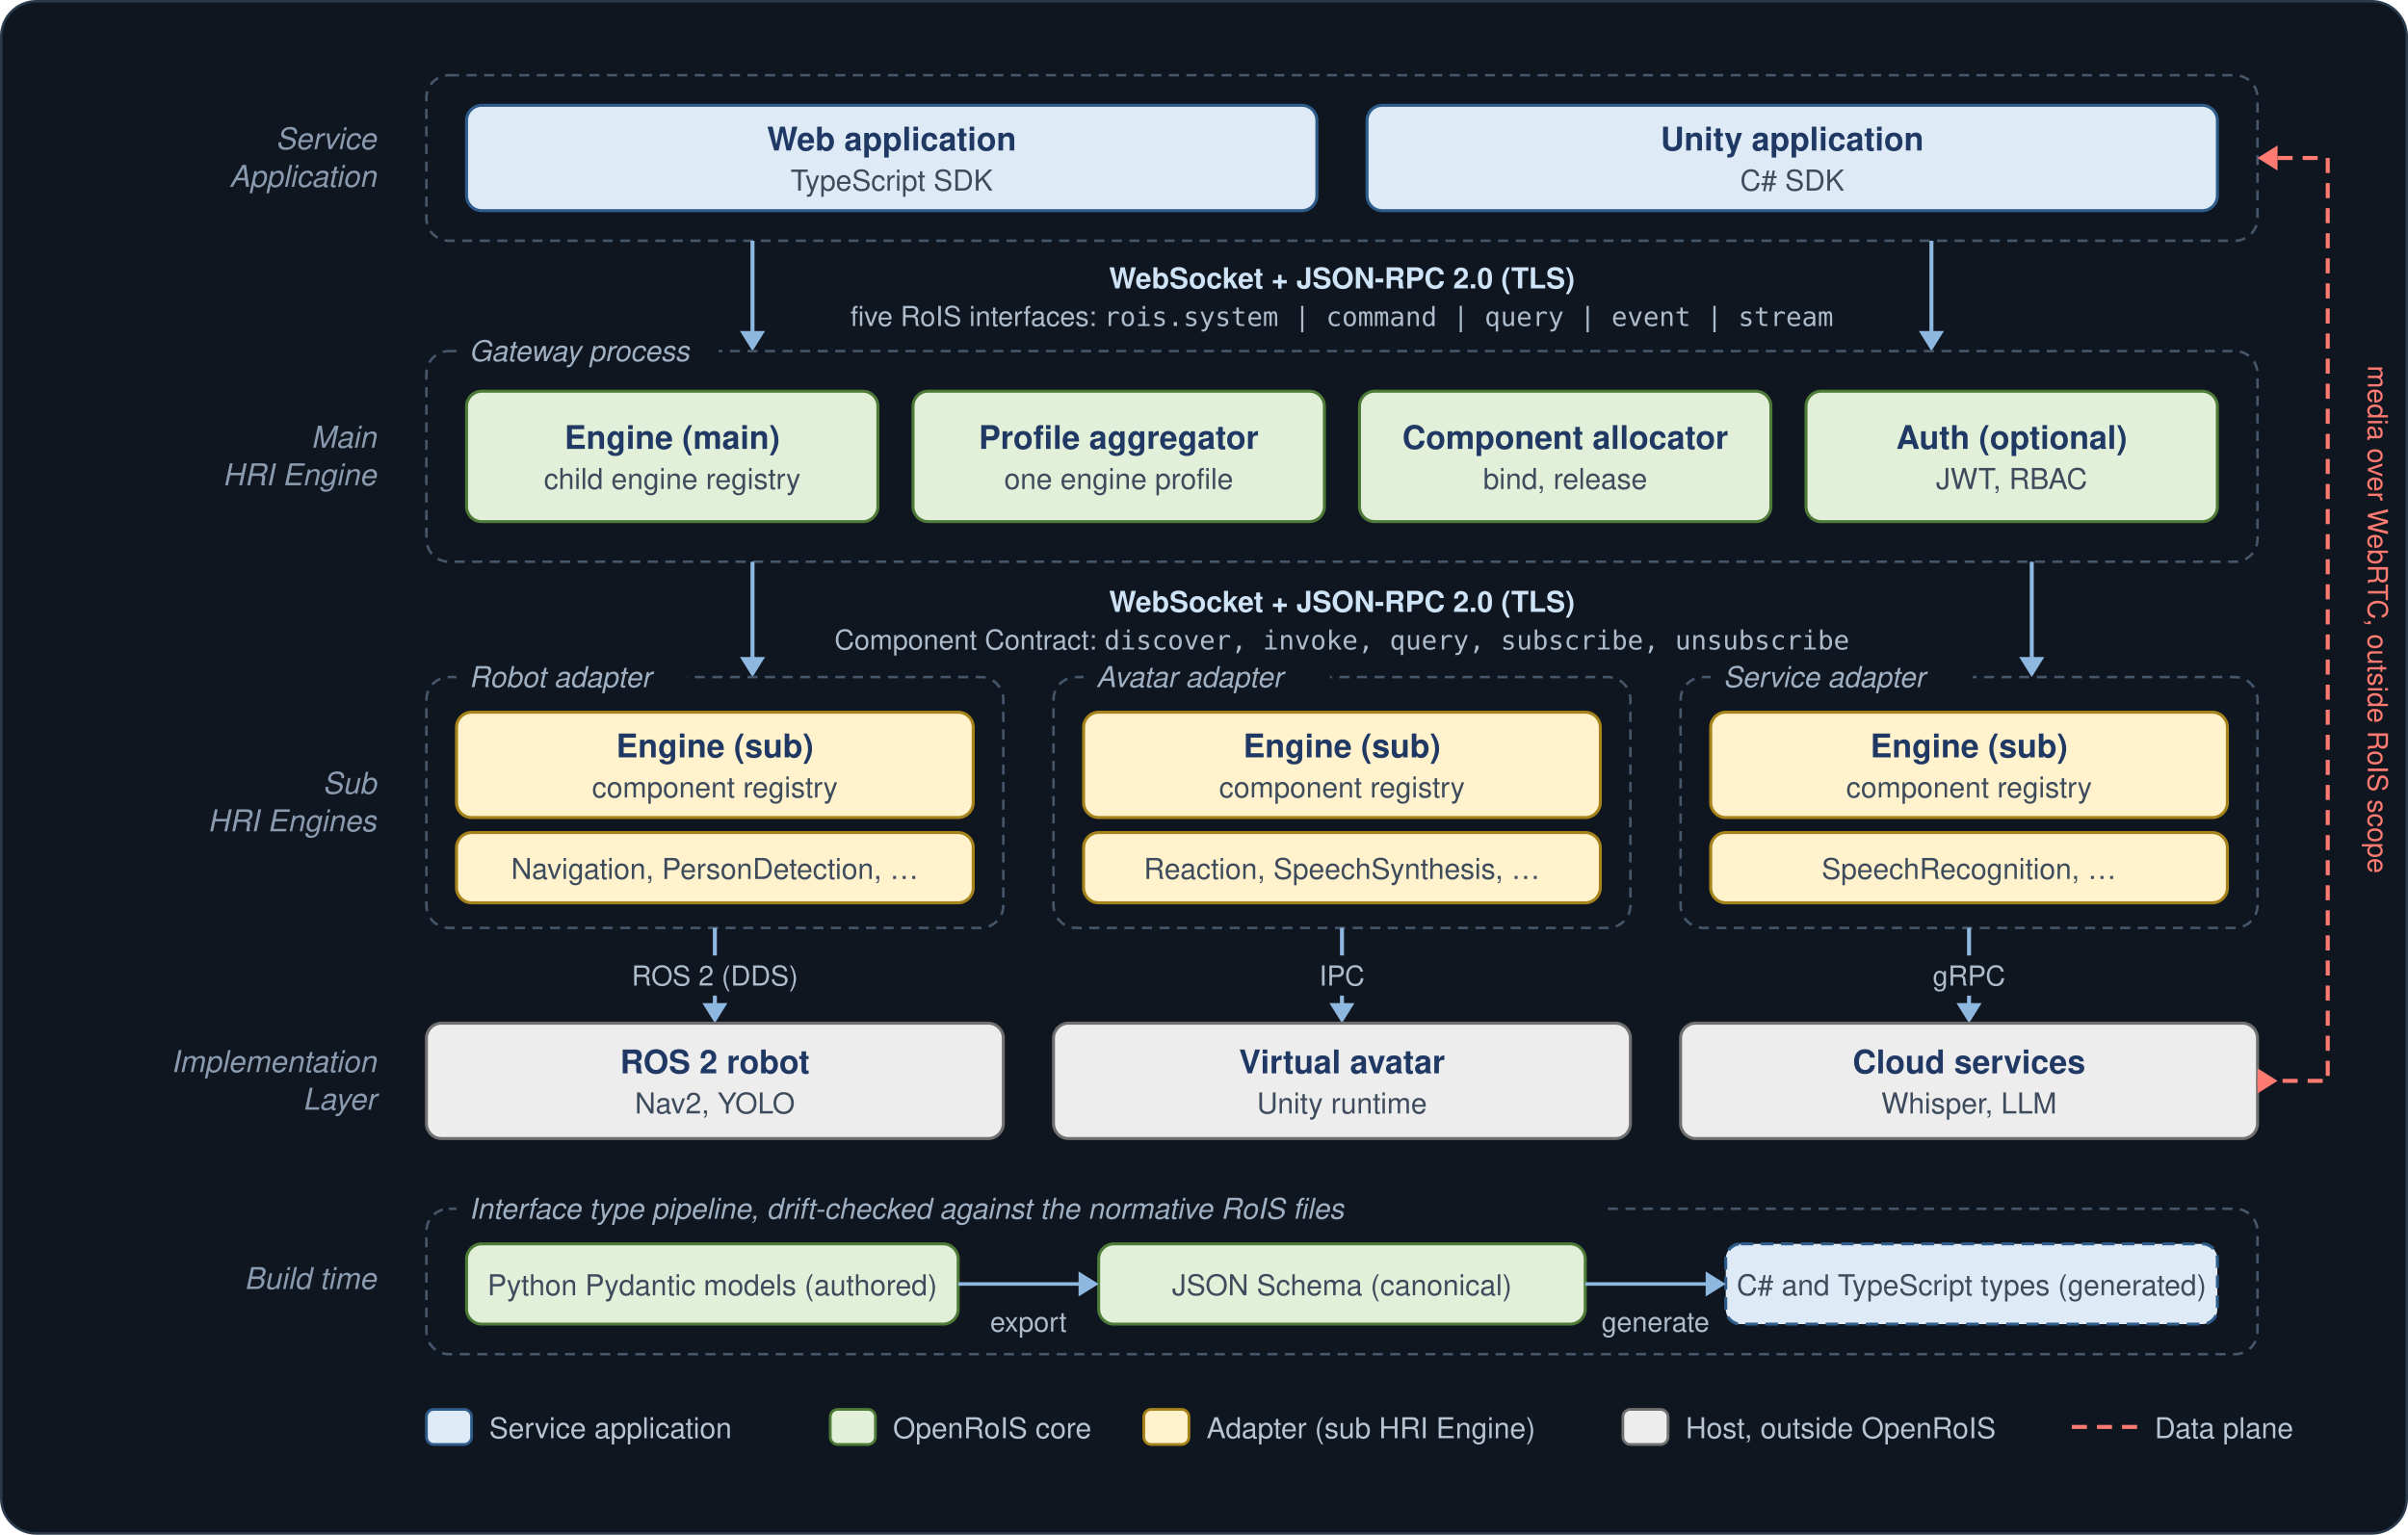
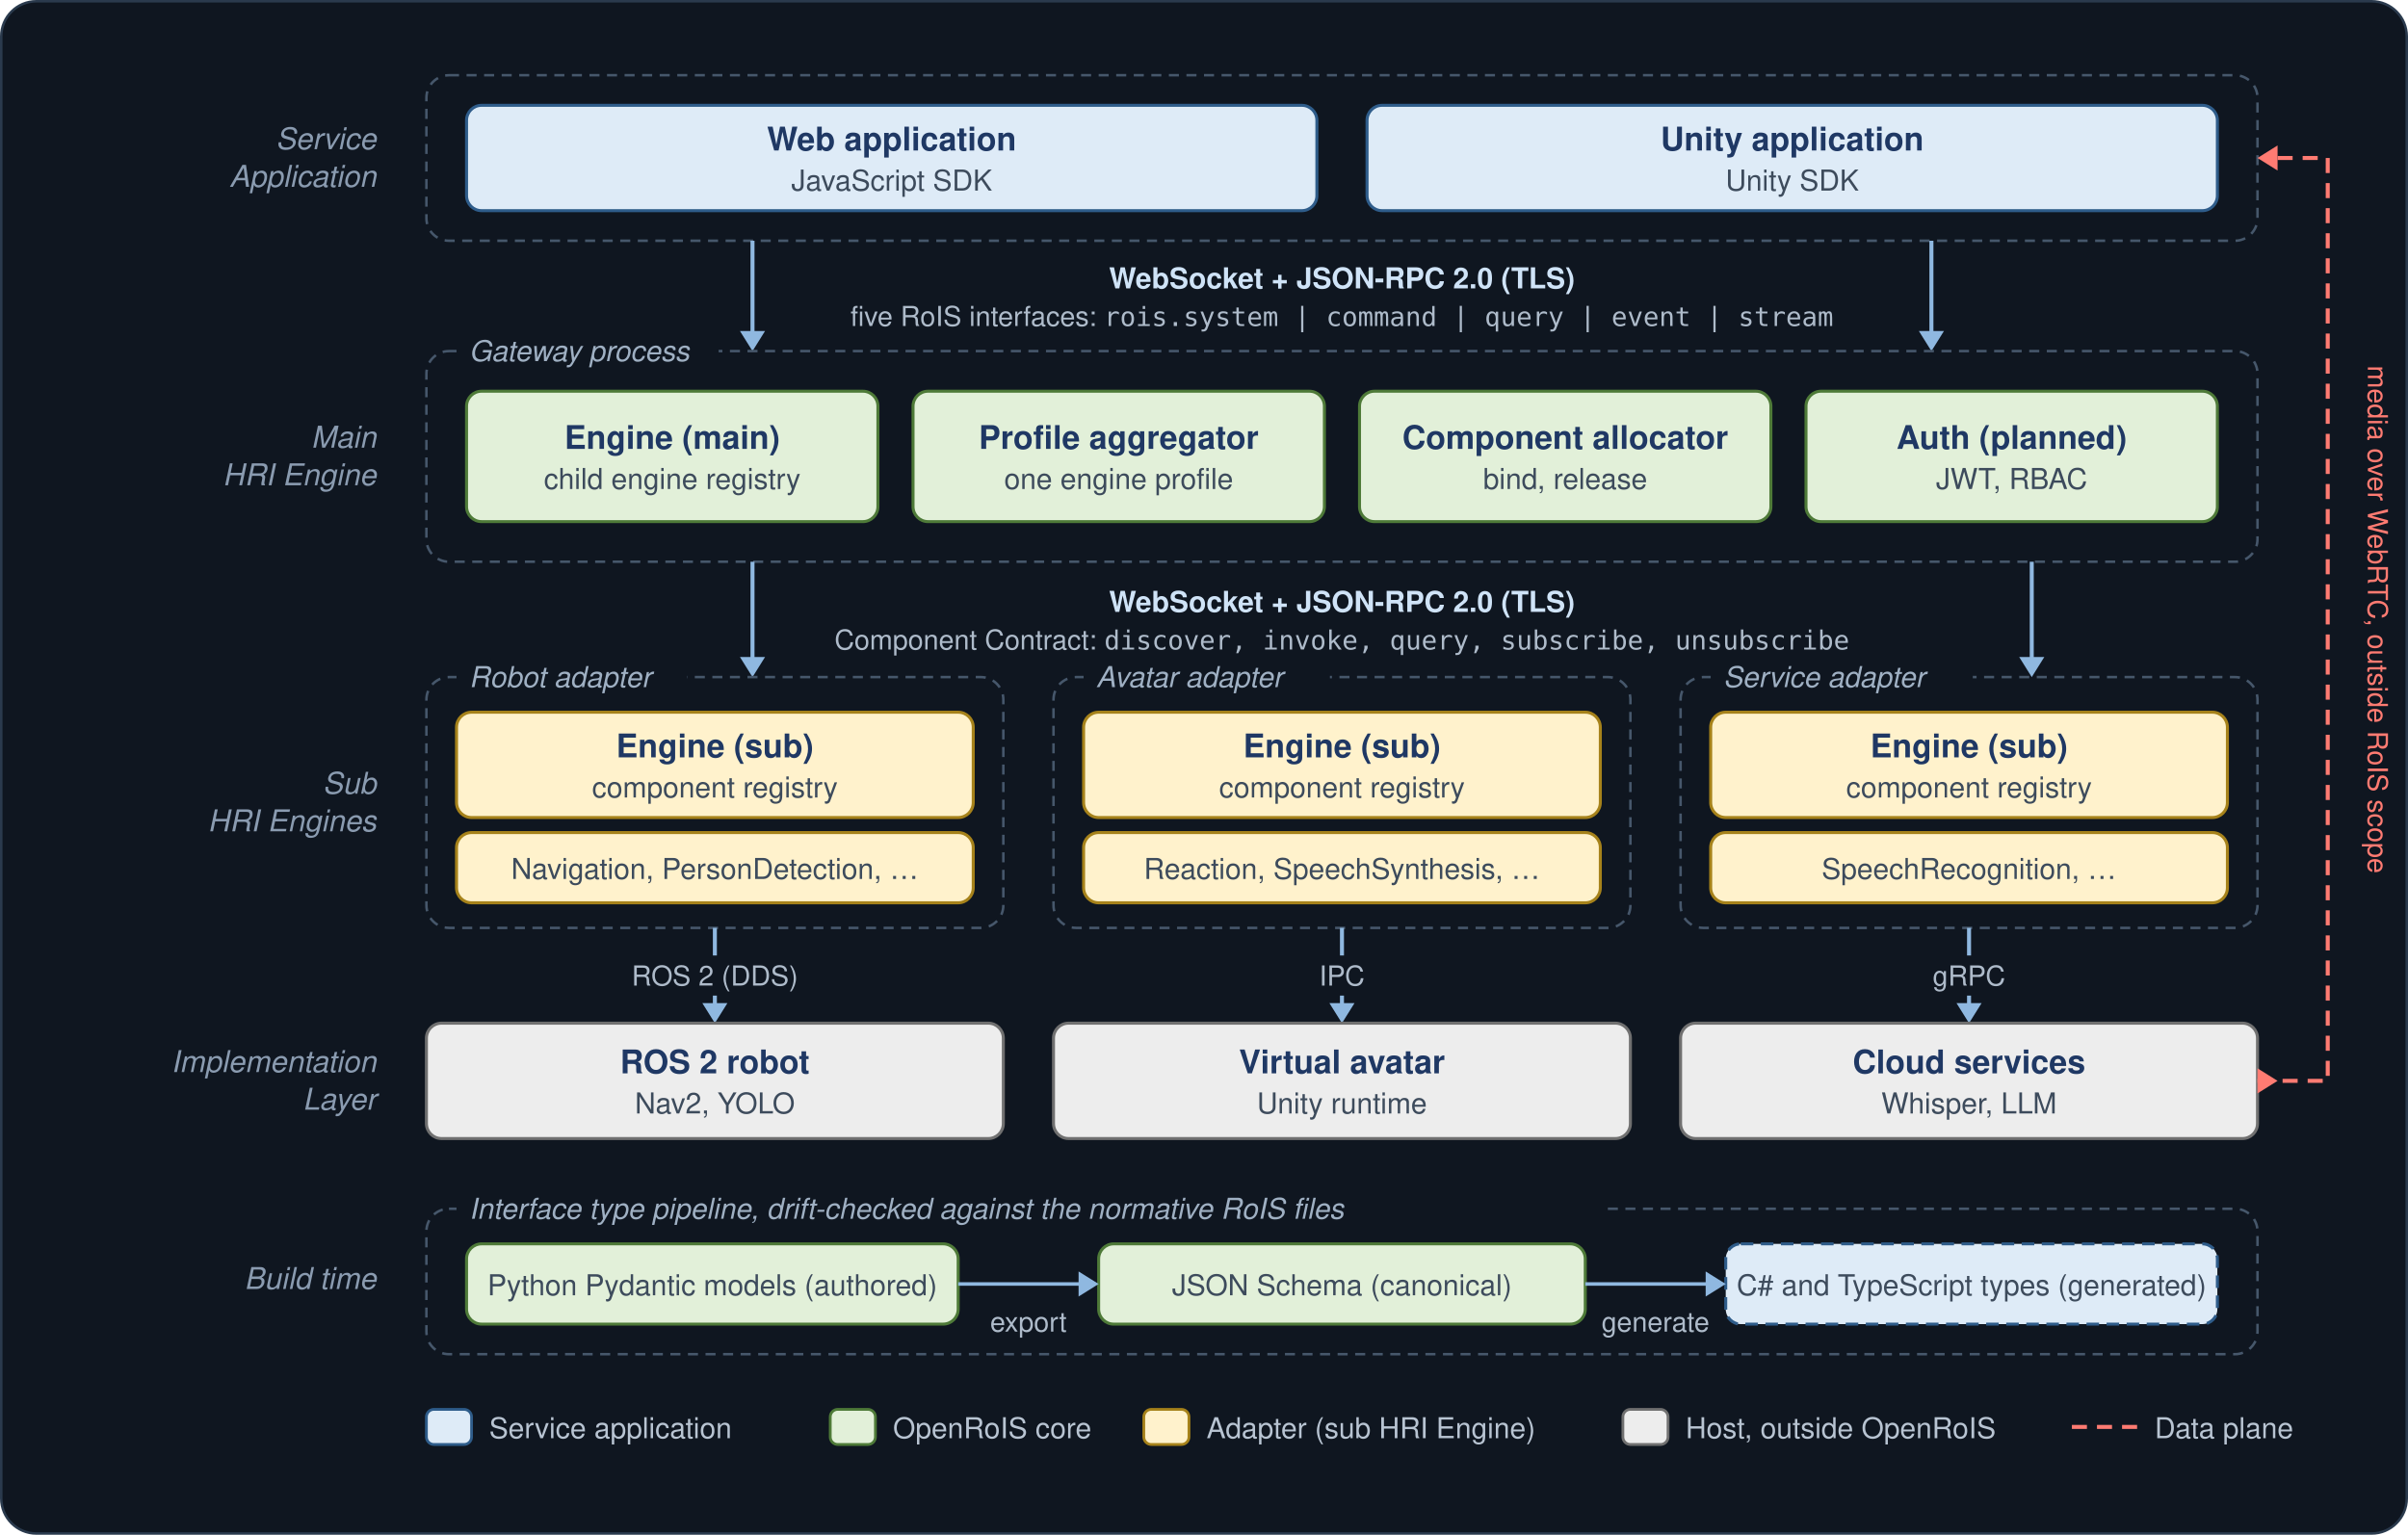
<svg xmlns="http://www.w3.org/2000/svg" viewBox="0 0 960 612" width="960" height="612" role="img" aria-labelledby="t d">
  <style>
  .bt { font: 600 13px -apple-system, "Segoe UI", Helvetica, Arial, sans-serif; fill: #1f3864; }
  .bs { font: 400 11.5px -apple-system, "Segoe UI", Helvetica, Arial, sans-serif; fill: #3d4b5c; }
  .bsm { font: 400 11px ui-monospace, SFMono-Regular, Menlo, Consolas, monospace; fill: #3d4b5c; }
  .hdr { font: italic 500 11.5px -apple-system, "Segoe UI", Helvetica, Arial, sans-serif; fill: #9fb0c3; }
  .role { font: italic 500 12px -apple-system, "Segoe UI", Helvetica, Arial, sans-serif; fill: #8a9bb0; }
  .wire1 { font: 600 11.5px -apple-system, "Segoe UI", Helvetica, Arial, sans-serif; fill: #cfe3f7; }
  .wire2 { font: 400 11px -apple-system, "Segoe UI", Helvetica, Arial, sans-serif; fill: #3d4b5c; }
  .code { font-family: ui-monospace, SFMono-Regular, Menlo, Consolas, monospace; font-size: 10.5px; }
  .legend { font: 400 11.5px -apple-system, "Segoe UI", Helvetica, Arial, sans-serif; fill: #b8c4d2; }
  .data { font: 500 11px -apple-system, "Segoe UI", Helvetica, Arial, sans-serif; fill: #ff7b72; }
</style>
  <rect x="0.5" y="0.5" width="959" height="611" rx="14" fill="#0f1620" stroke="#2a3a4d" />
  <text x="150" y="59.5" text-anchor="end" class="role">Service</text>
  <text x="150" y="74.5" text-anchor="end" class="role">Application</text>
  <rect x="170" y="30" width="730" height="66" rx="9" fill="none" stroke="#46576b" stroke-width="1" stroke-dasharray="4 3" />
  <rect x="186" y="42" width="339" height="42" rx="6" fill="#deebf7" stroke="#2e5c8a" stroke-width="1.2" />
  <text x="355.5" y="60.0" text-anchor="middle" class="bt" style="font-size:13px">Web application</text>
-   <text x="355.5" y="76.0" text-anchor="middle" class="bs">TypeScript SDK</text>
+   <text x="355.5" y="76.0" text-anchor="middle" class="bs">JavaScript SDK</text>
  <rect x="545" y="42" width="339" height="42" rx="6" fill="#deebf7" stroke="#2e5c8a" stroke-width="1.2" />
  <text x="714.5" y="60.0" text-anchor="middle" class="bt" style="font-size:13px">Unity application</text>
-   <text x="714.5" y="76.0" text-anchor="middle" class="bs">C# SDK</text>
+   <text x="714.5" y="76.0" text-anchor="middle" class="bs">Unity SDK</text>
  <line x1="300" y1="96" x2="300" y2="133" stroke="#8fb8e0" stroke-width="1.6" />
  <path d="M295,132 L300,140 L305,132 Z" fill="#8fb8e0" />
  <line x1="770" y1="96" x2="770" y2="133" stroke="#8fb8e0" stroke-width="1.6" />
  <path d="M765,132 L770,140 L775,132 Z" fill="#8fb8e0" />
  <rect x="307.4" y="101" width="455.2" height="34" rx="5" fill="#0f1620" />
  <text x="535" y="115" text-anchor="middle" class="wire1">WebSocket + JSON-RPC 2.0 (TLS)</text>
  <text x="535" y="130" text-anchor="middle" class="wire2" style="fill:#aebbca">five RoIS interfaces: <tspan class="code">rois.system | command | query | event | stream</tspan>
  </text>
  <text x="150" y="178.5" text-anchor="end" class="role">Main</text>
  <text x="150" y="193.5" text-anchor="end" class="role">HRI Engine</text>
  <rect x="170" y="140" width="730" height="84" rx="9" fill="none" stroke="#46576b" stroke-width="1" stroke-dasharray="4 3" />
  <rect x="182" y="132" width="104.5" height="16" fill="#0f1620" />
  <text x="187" y="144" class="hdr">Gateway process</text>
  <rect x="186" y="156" width="164" height="52" rx="6" fill="#e2f0d9" stroke="#4e7a38" stroke-width="1.2" />
  <text x="268.0" y="179.0" text-anchor="middle" class="bt" style="font-size:13px">Engine (main)</text>
  <text x="268.0" y="195.0" text-anchor="middle" class="bs">child engine registry</text>
  <rect x="364" y="156" width="164" height="52" rx="6" fill="#e2f0d9" stroke="#4e7a38" stroke-width="1.2" />
  <text x="446.0" y="179.0" text-anchor="middle" class="bt" style="font-size:13px">Profile aggregator</text>
  <text x="446.0" y="195.0" text-anchor="middle" class="bs">one engine profile</text>
  <rect x="542" y="156" width="164" height="52" rx="6" fill="#e2f0d9" stroke="#4e7a38" stroke-width="1.2" />
  <text x="624.0" y="179.0" text-anchor="middle" class="bt" style="font-size:13px">Component allocator</text>
  <text x="624.0" y="195.0" text-anchor="middle" class="bs">bind, release</text>
  <rect x="720" y="156" width="164" height="52" rx="6" fill="#e2f0d9" stroke="#4e7a38" stroke-width="1.2" />
-   <text x="802.0" y="179.0" text-anchor="middle" class="bt" style="font-size:13px">Auth (optional)</text>
+   <text x="802.0" y="179.0" text-anchor="middle" class="bt" style="font-size:13px">Auth (planned)</text>
  <text x="802.0" y="195.0" text-anchor="middle" class="bs">JWT, RBAC</text>
  <line x1="300" y1="224" x2="300" y2="263" stroke="#8fb8e0" stroke-width="1.6" />
  <path d="M295,262 L300,270 L305,262 Z" fill="#8fb8e0" />
  <line x1="810" y1="224" x2="810" y2="263" stroke="#8fb8e0" stroke-width="1.6" />
  <path d="M805,262 L810,270 L815,262 Z" fill="#8fb8e0" />
  <rect x="310.6" y="230" width="448.8" height="34" rx="5" fill="#0f1620" />
  <text x="535" y="244" text-anchor="middle" class="wire1">WebSocket + JSON-RPC 2.0 (TLS)</text>
  <text x="535" y="259" text-anchor="middle" class="wire2" style="fill:#aebbca">Component Contract: <tspan class="code">discover, invoke, query, subscribe, unsubscribe</tspan>
  </text>
  <text x="150" y="316.5" text-anchor="end" class="role">Sub</text>
  <text x="150" y="331.5" text-anchor="end" class="role">HRI Engines</text>
  <rect x="170" y="270" width="230" height="100" rx="9" fill="none" stroke="#46576b" stroke-width="1" stroke-dasharray="4 3" />
  <rect x="182" y="262" width="91.9" height="16" fill="#0f1620" />
  <text x="187" y="274" class="hdr">Robot adapter</text>
  <rect x="182" y="284" width="206" height="42" rx="6" fill="#fff2cc" stroke="#a6821a" stroke-width="1.2" />
  <text x="285.0" y="302.0" text-anchor="middle" class="bt" style="font-size:13px">Engine (sub)</text>
  <text x="285.0" y="318.0" text-anchor="middle" class="bs">component registry</text>
  <rect x="182" y="332" width="206" height="28" rx="6" fill="#fff2cc" stroke="#a6821a" stroke-width="1.2" />
  <text x="285.0" y="350.5" text-anchor="middle" class="bs">Navigation, PersonDetection, …</text>
  <rect x="420" y="270" width="230" height="100" rx="9" fill="none" stroke="#46576b" stroke-width="1" stroke-dasharray="4 3" />
  <rect x="432" y="262" width="98.2" height="16" fill="#0f1620" />
  <text x="437" y="274" class="hdr">Avatar adapter</text>
  <rect x="432" y="284" width="206" height="42" rx="6" fill="#fff2cc" stroke="#a6821a" stroke-width="1.2" />
  <text x="535.0" y="302.0" text-anchor="middle" class="bt" style="font-size:13px">Engine (sub)</text>
  <text x="535.0" y="318.0" text-anchor="middle" class="bs">component registry</text>
  <rect x="432" y="332" width="206" height="28" rx="6" fill="#fff2cc" stroke="#a6821a" stroke-width="1.2" />
  <text x="535.0" y="350.5" text-anchor="middle" class="bs">Reaction, SpeechSynthesis, …</text>
  <rect x="670" y="270" width="230" height="100" rx="9" fill="none" stroke="#46576b" stroke-width="1" stroke-dasharray="4 3" />
  <rect x="682" y="262" width="104.5" height="16" fill="#0f1620" />
  <text x="687" y="274" class="hdr">Service adapter</text>
  <rect x="682" y="284" width="206" height="42" rx="6" fill="#fff2cc" stroke="#a6821a" stroke-width="1.2" />
  <text x="785.0" y="302.0" text-anchor="middle" class="bt" style="font-size:13px">Engine (sub)</text>
  <text x="785.0" y="318.0" text-anchor="middle" class="bs">component registry</text>
  <rect x="682" y="332" width="206" height="28" rx="6" fill="#fff2cc" stroke="#a6821a" stroke-width="1.2" />
  <text x="785.0" y="350.5" text-anchor="middle" class="bs">SpeechRecognition, …</text>
  <line x1="285.0" y1="370" x2="285.0" y2="401" stroke="#8fb8e0" stroke-width="1.6" />
  <path d="M280.0,400 L285.0,408 L290.0,400 Z" fill="#8fb8e0" />
  <rect x="242.8" y="381" width="84.4" height="16" rx="3" fill="#0f1620" />
  <text x="285.0" y="393" text-anchor="middle" class="wire2" style="fill:#aebbca">ROS 2 (DDS)</text>
  <line x1="535.0" y1="370" x2="535.0" y2="401" stroke="#8fb8e0" stroke-width="1.6" />
  <path d="M530.0,400 L535.0,408 L540.0,400 Z" fill="#8fb8e0" />
  <rect x="518.4" y="381" width="33.2" height="16" rx="3" fill="#0f1620" />
  <text x="535.0" y="393" text-anchor="middle" class="wire2" style="fill:#aebbca">IPC</text>
  <line x1="785.0" y1="370" x2="785.0" y2="401" stroke="#8fb8e0" stroke-width="1.6" />
  <path d="M780.0,400 L785.0,408 L790.0,400 Z" fill="#8fb8e0" />
  <rect x="765.2" y="381" width="39.6" height="16" rx="3" fill="#0f1620" />
  <text x="785.0" y="393" text-anchor="middle" class="wire2" style="fill:#aebbca">gRPC</text>
  <text x="150" y="427.5" text-anchor="end" class="role">Implementation</text>
  <text x="150" y="442.5" text-anchor="end" class="role">Layer</text>
  <rect x="170" y="408" width="230" height="46" rx="6" fill="#ededed" stroke="#707070" stroke-width="1.2" />
  <text x="285.0" y="428.0" text-anchor="middle" class="bt" style="font-size:13px">ROS 2 robot</text>
  <text x="285.0" y="444.0" text-anchor="middle" class="bs">Nav2, YOLO</text>
  <rect x="420" y="408" width="230" height="46" rx="6" fill="#ededed" stroke="#707070" stroke-width="1.2" />
  <text x="535.0" y="428.0" text-anchor="middle" class="bt" style="font-size:13px">Virtual avatar</text>
  <text x="535.0" y="444.0" text-anchor="middle" class="bs">Unity runtime</text>
  <rect x="670" y="408" width="230" height="46" rx="6" fill="#ededed" stroke="#707070" stroke-width="1.2" />
  <text x="785.0" y="428.0" text-anchor="middle" class="bt" style="font-size:13px">Cloud services</text>
  <text x="785.0" y="444.0" text-anchor="middle" class="bs">Whisper, LLM</text>
  <path d="M900,431 H928 V63 H907" fill="none" stroke="#ff7b72" stroke-width="1.6" stroke-dasharray="6 4" />
  <path d="M908,58 L900,63 L908,68 Z" fill="#ff7b72" />
  <path d="M907,426 L915,431 L907,436 Z" fill="#ff7b72" transform="translate(-7,0)" />
  <text class="data" transform="translate(944,247) rotate(90)" text-anchor="middle">media over WebRTC, outside RoIS scope</text>
  <text x="150" y="514.0" text-anchor="end" class="role">Build time</text>
  <rect x="170" y="482" width="730" height="58" rx="9" fill="none" stroke="#46576b" stroke-width="1" stroke-dasharray="4 3" />
  <rect x="182" y="474" width="457.3" height="16" fill="#0f1620" />
  <text x="187" y="486" class="hdr">Interface type pipeline, drift-checked against the normative RoIS files</text>
  <rect x="186" y="496" width="196" height="32" rx="6" fill="#e2f0d9" stroke="#4e7a38" stroke-width="1.2" />
  <text x="284.0" y="516.5" text-anchor="middle" class="bs">Python Pydantic models (authored)</text>
  <rect x="438" y="496" width="194" height="32" rx="6" fill="#e2f0d9" stroke="#4e7a38" stroke-width="1.2" />
  <text x="535.0" y="516.5" text-anchor="middle" class="bs">JSON Schema (canonical)</text>
  <rect x="688" y="496" width="196" height="32" rx="6" fill="#deebf7" stroke="#2e5c8a" stroke-width="1.2" stroke-dasharray="5 3" />
  <text x="786.0" y="516.5" text-anchor="middle" class="bs">C# and TypeScript types (generated)</text>
  <line x1="382" y1="512" x2="431" y2="512" stroke="#8fb8e0" stroke-width="1.4" />
  <path d="M430,507 L438,512 L430,517 Z" fill="#8fb8e0" />
  <line x1="632" y1="512" x2="681" y2="512" stroke="#8fb8e0" stroke-width="1.4" />
  <path d="M680,507 L688,512 L680,517 Z" fill="#8fb8e0" />
  <text x="410" y="531" text-anchor="middle" class="wire2" style="fill:#aebbca">export</text>
  <text x="660" y="531" text-anchor="middle" class="wire2" style="fill:#aebbca">generate</text>
  <rect x="170" y="562" width="18" height="14" rx="3" fill="#deebf7" stroke="#2e5c8a" stroke-width="1.1" />
  <text x="195" y="573.5" class="legend">Service application</text>
  <rect x="331.0" y="562" width="18" height="14" rx="3" fill="#e2f0d9" stroke="#4e7a38" stroke-width="1.1" />
  <text x="356.0" y="573.5" class="legend">OpenRoIS core</text>
  <rect x="456.0" y="562" width="18" height="14" rx="3" fill="#fff2cc" stroke="#a6821a" stroke-width="1.1" />
  <text x="481.0" y="573.5" class="legend">Adapter (sub HRI Engine)</text>
  <rect x="647.0" y="562" width="18" height="14" rx="3" fill="#ededed" stroke="#707070" stroke-width="1.1" />
  <text x="672.0" y="573.5" class="legend">Host, outside OpenRoIS</text>
  <line x1="826.0" y1="569" x2="852.0" y2="569" stroke="#ff7b72" stroke-width="1.6" stroke-dasharray="6 4" />
  <text x="859.0" y="573.5" class="legend">Data plane</text>
</svg>
